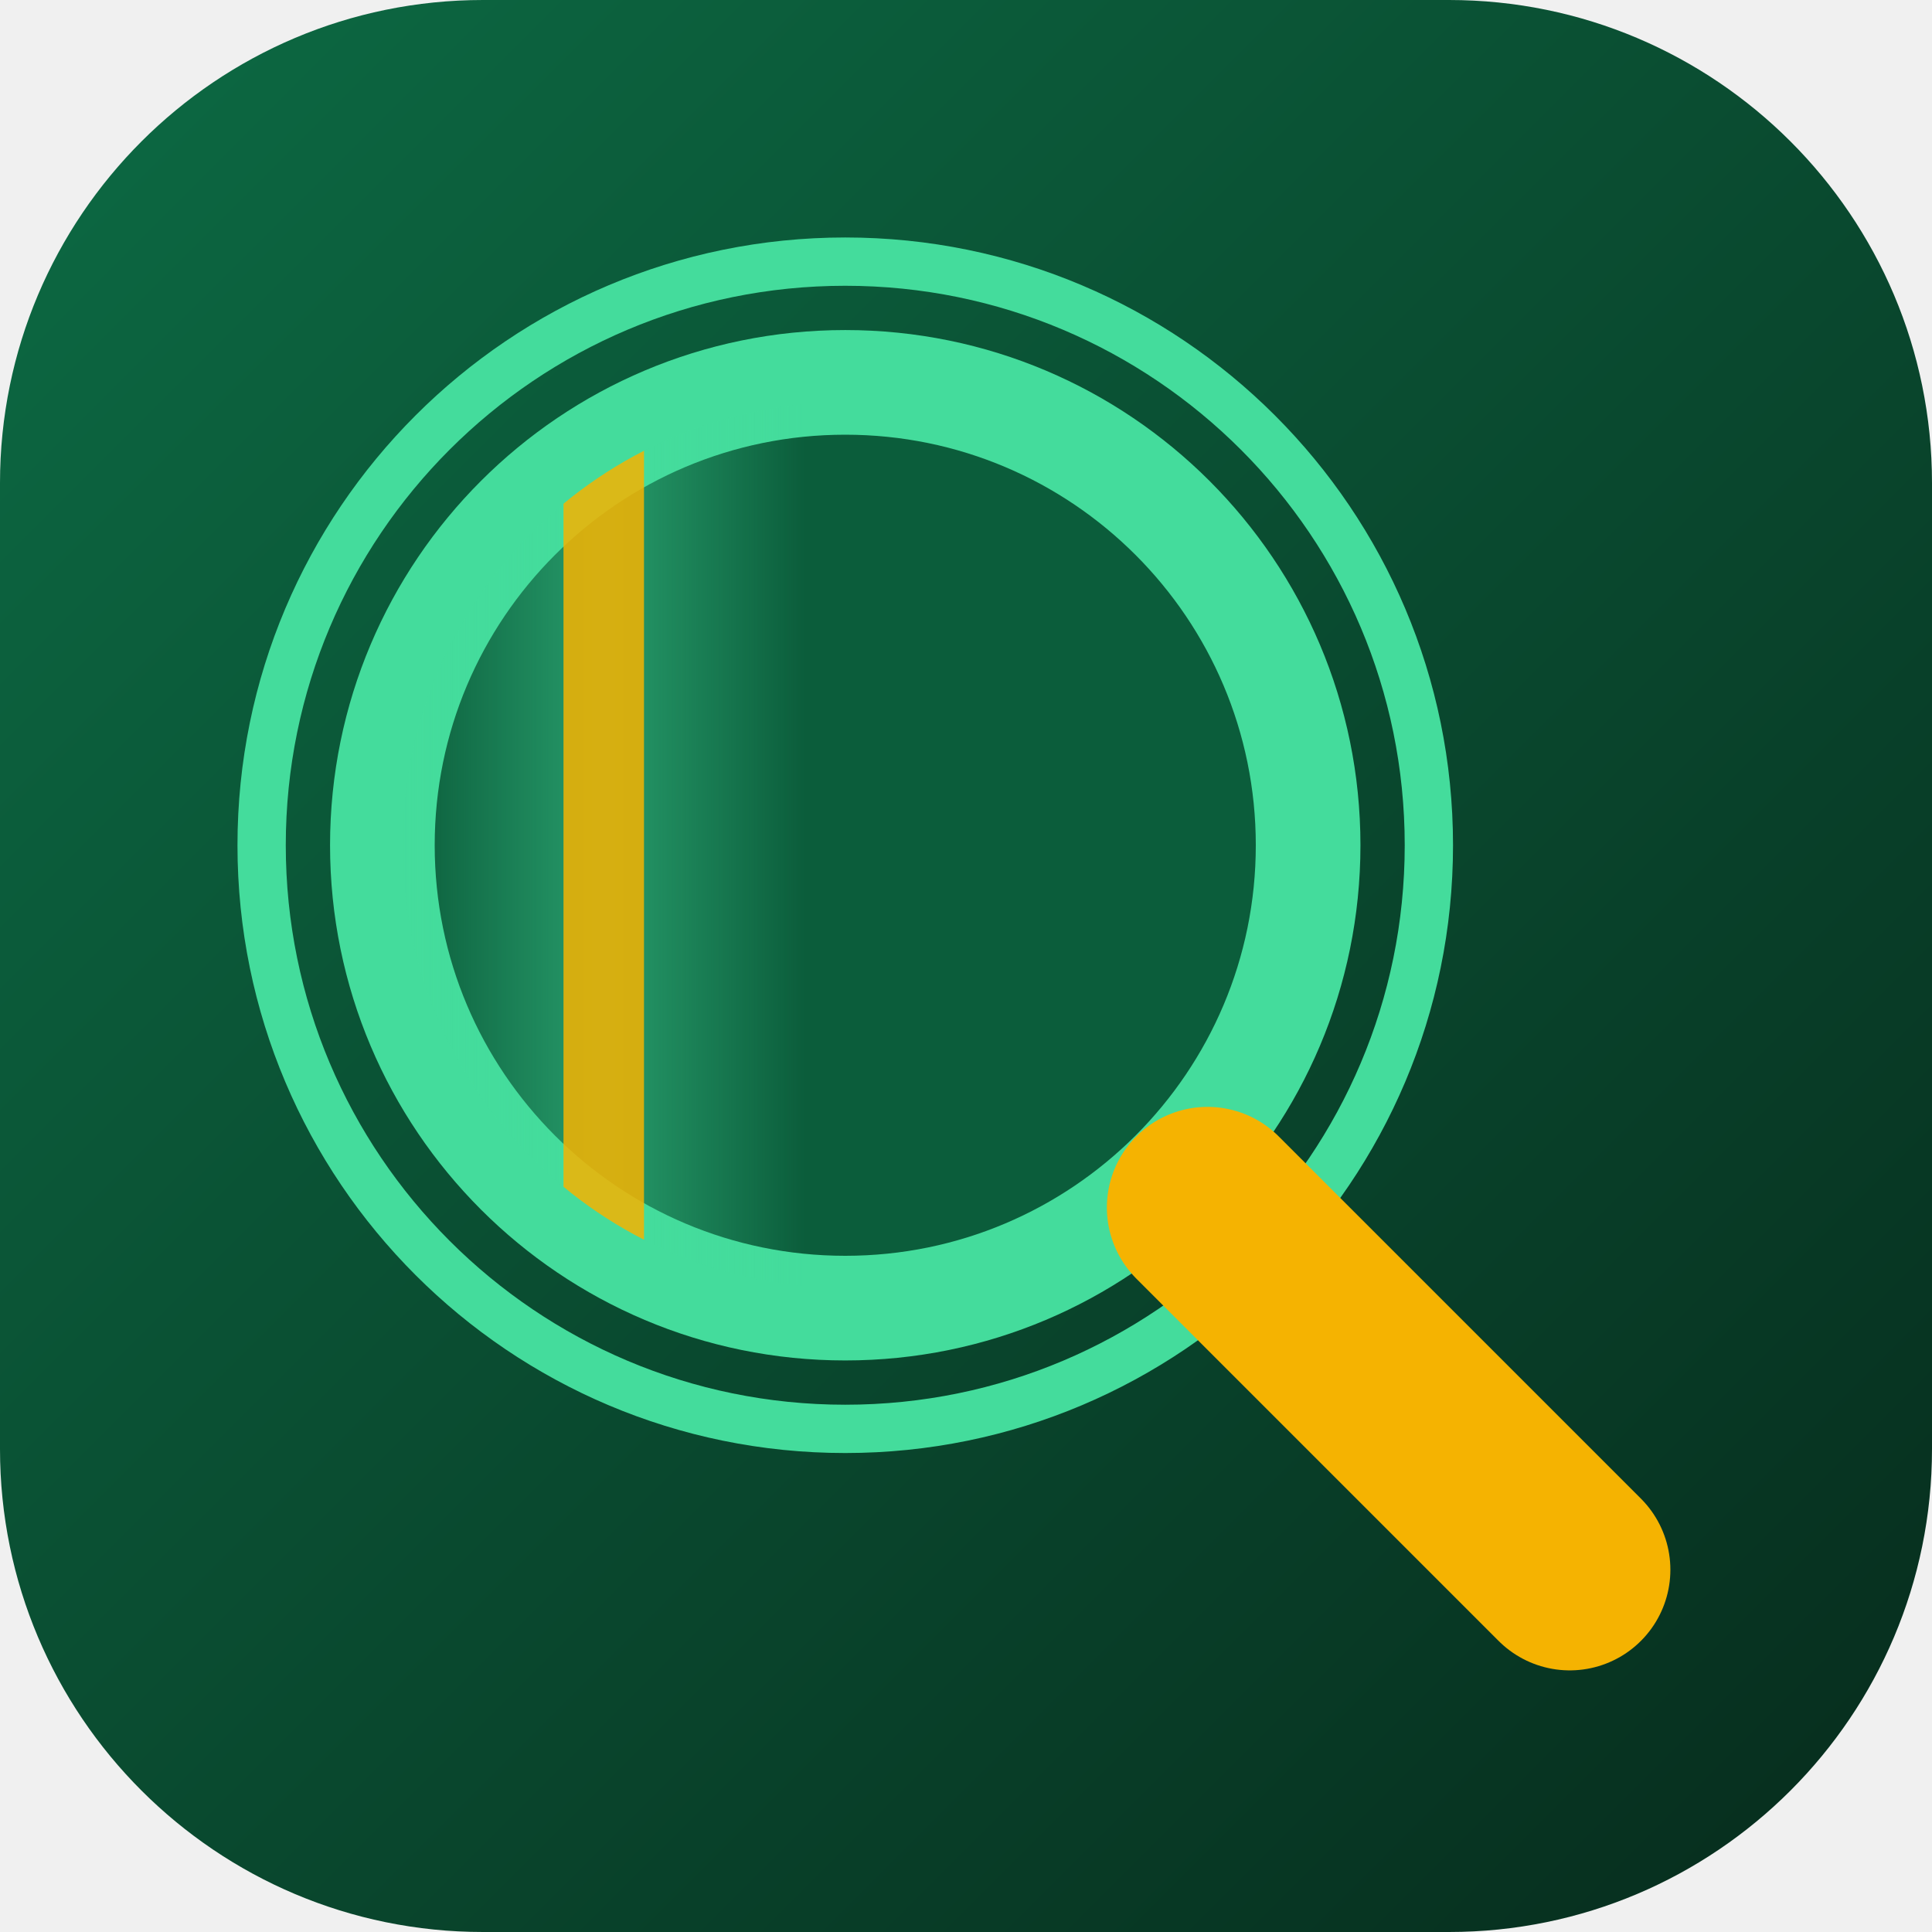
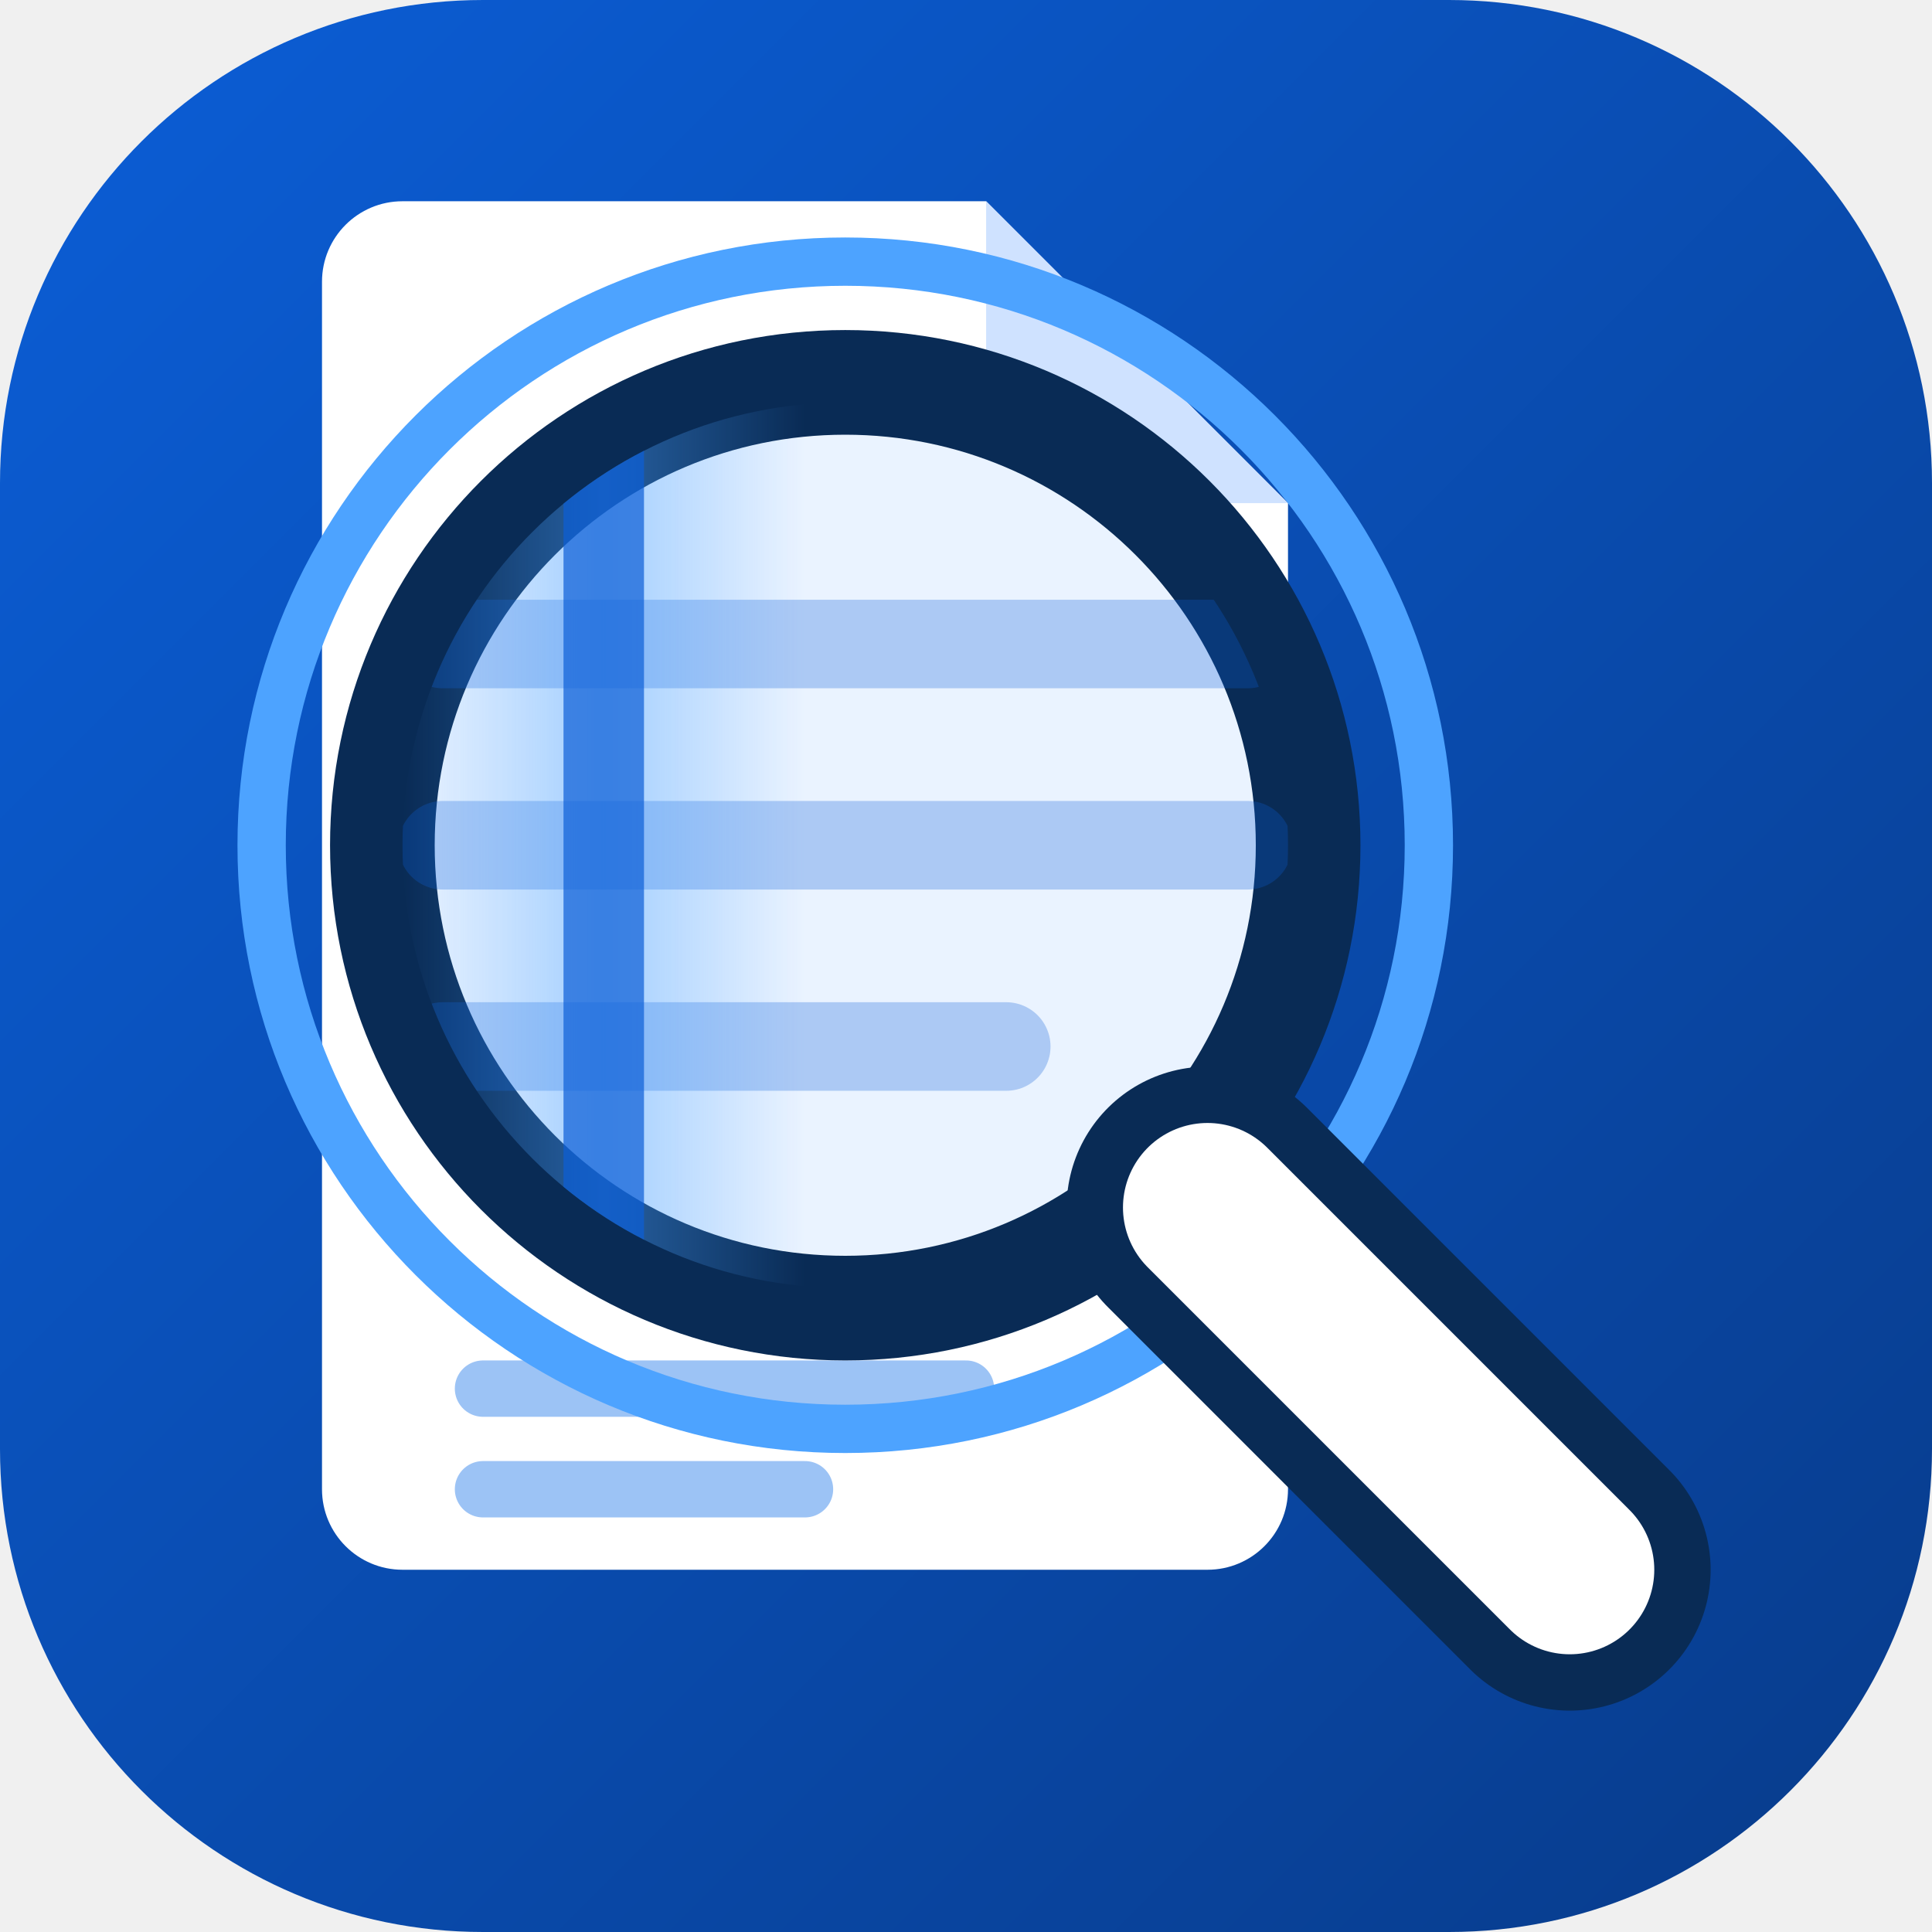
<svg xmlns="http://www.w3.org/2000/svg" viewBox="0 0 48 48">
  <style>
.scan{animation:scan 3s ease-in-out infinite alternate}
.beam{animation:scan 3s ease-in-out infinite alternate}
.glass{animation:glass 3s ease-in-out infinite}
.tick{stroke-dasharray:24;stroke-dashoffset:24;animation:draw 3s ease-in-out infinite}
.ring{transform-origin:21px 21px;animation:pulse 3s ease-in-out infinite}
@keyframes scan{0%{transform:translateX(-3px)}100%{transform:translateX(13px)}}
- @keyframes glass{0%,100%{fill-opacity:0}50%{fill-opacity:.16}}
+ @keyframes glass{0%,100%{fill-opacity:0}50%{fill-opacity:.18}}
@keyframes draw{0%,25%{stroke-dashoffset:24}55%,100%{stroke-dashoffset:0}}
@keyframes pulse{0%,100%{opacity:.35;transform:scale(1)}50%{opacity:.9;transform:scale(1.035)}}
</style>
  <defs>
    <linearGradient id="fsbg" x1="0" y1="0" x2="1" y2="1">
-       <stop offset="0" stop-color="#0d6b44" />
-       <stop offset="1" stop-color="#062b1c" />
+       <stop offset="0" stop-color="#0b5ed7" />
+       <stop offset="1" stop-color="#083b8a" />
    </linearGradient>
    <linearGradient id="fsbeam" x1="0" y1="0" x2="1" y2="0">
-       <stop offset="0" stop-color="#44dc9c" stop-opacity="0" />
-       <stop offset=".5" stop-color="#44dc9c" stop-opacity=".5" />
-       <stop offset="1" stop-color="#44dc9c" stop-opacity="0" />
+       <stop offset="0" stop-color="#4da3ff" stop-opacity="0" />
+       <stop offset=".5" stop-color="#4da3ff" stop-opacity=".45" />
+       <stop offset="1" stop-color="#4da3ff" stop-opacity="0" />
    </linearGradient>
    <clipPath id="fslens">
      <circle cx="21" cy="21" r="11" />
    </clipPath>
  </defs>
  <rect width="48" height="48" rx="12" fill="url(#fsbg)" />
-   <circle class="ring" cx="21" cy="21" r="14.5" fill="none" stroke="#44dc9c" stroke-width="1.2" />
-   <circle cx="21" cy="21" r="11.5" fill="#0b5d3b" stroke="#44dc9c" stroke-width="2.6" />
+   <path d="M10 5h14.5l7.5 7.5V37a2 2 0 0 1-2 2H10a2 2 0 0 1-2-2V7a2 2 0 0 1 2-2z" fill="#fff" />
+   <path d="M24.5 5v5.5a2 2 0 0 0 2 2H32" fill="#cfe2ff" />
+   <path d="M12 34.5h12M12 37h8" stroke="#9cc3f5" stroke-width="1.4" stroke-linecap="round" />
+   <circle class="ring" cx="21" cy="21" r="14.5" fill="none" stroke="#4da3ff" stroke-width="1.2" />
+   <circle cx="21" cy="21" r="11.5" fill="#eaf3ff" stroke="#092b55" stroke-width="2.6" />
  <g clip-path="url(#fslens)">
-     <circle class="glass" cx="21" cy="21" r="11" fill="#44dc9c" fill-opacity="0" />
+     <path d="M11 16h20M11 21h20M11 26h14" stroke="#0b5ed7" stroke-opacity=".28" stroke-width="2.2" stroke-linecap="round" />
+     <circle class="glass" cx="21" cy="21" r="11" fill="#4da3ff" fill-opacity="0" />
    <rect class="beam" x="10" y="8" width="10" height="26" fill="url(#fsbeam)" />
-     <rect class="scan" x="14" y="8" width="2" height="26" rx="1" fill="#f5b301" opacity=".85" />
+     <rect class="scan" x="14" y="8" width="2" height="26" rx="1" fill="#0b5ed7" opacity=".7" />
  </g>
-   <path class="tick" d="M15.5 21.5l4 4 7.5-8" fill="none" stroke="#fff" stroke-width="2.8" stroke-linecap="round" stroke-linejoin="round" />
-   <path d="M30 30l9 9" stroke="#f5b301" stroke-width="5" stroke-linecap="round" />
+   <path class="tick" d="M15.5 21.5l4 4 7.5-8" fill="none" stroke="#083b8a" stroke-width="2.8" stroke-linecap="round" stroke-linejoin="round" />
+   <path d="M30 30l9 9" stroke="#092b55" stroke-width="7" stroke-linecap="round" />
+   <path d="M30 30l9 9" stroke="#fff" stroke-width="4.2" stroke-linecap="round" />
</svg>
